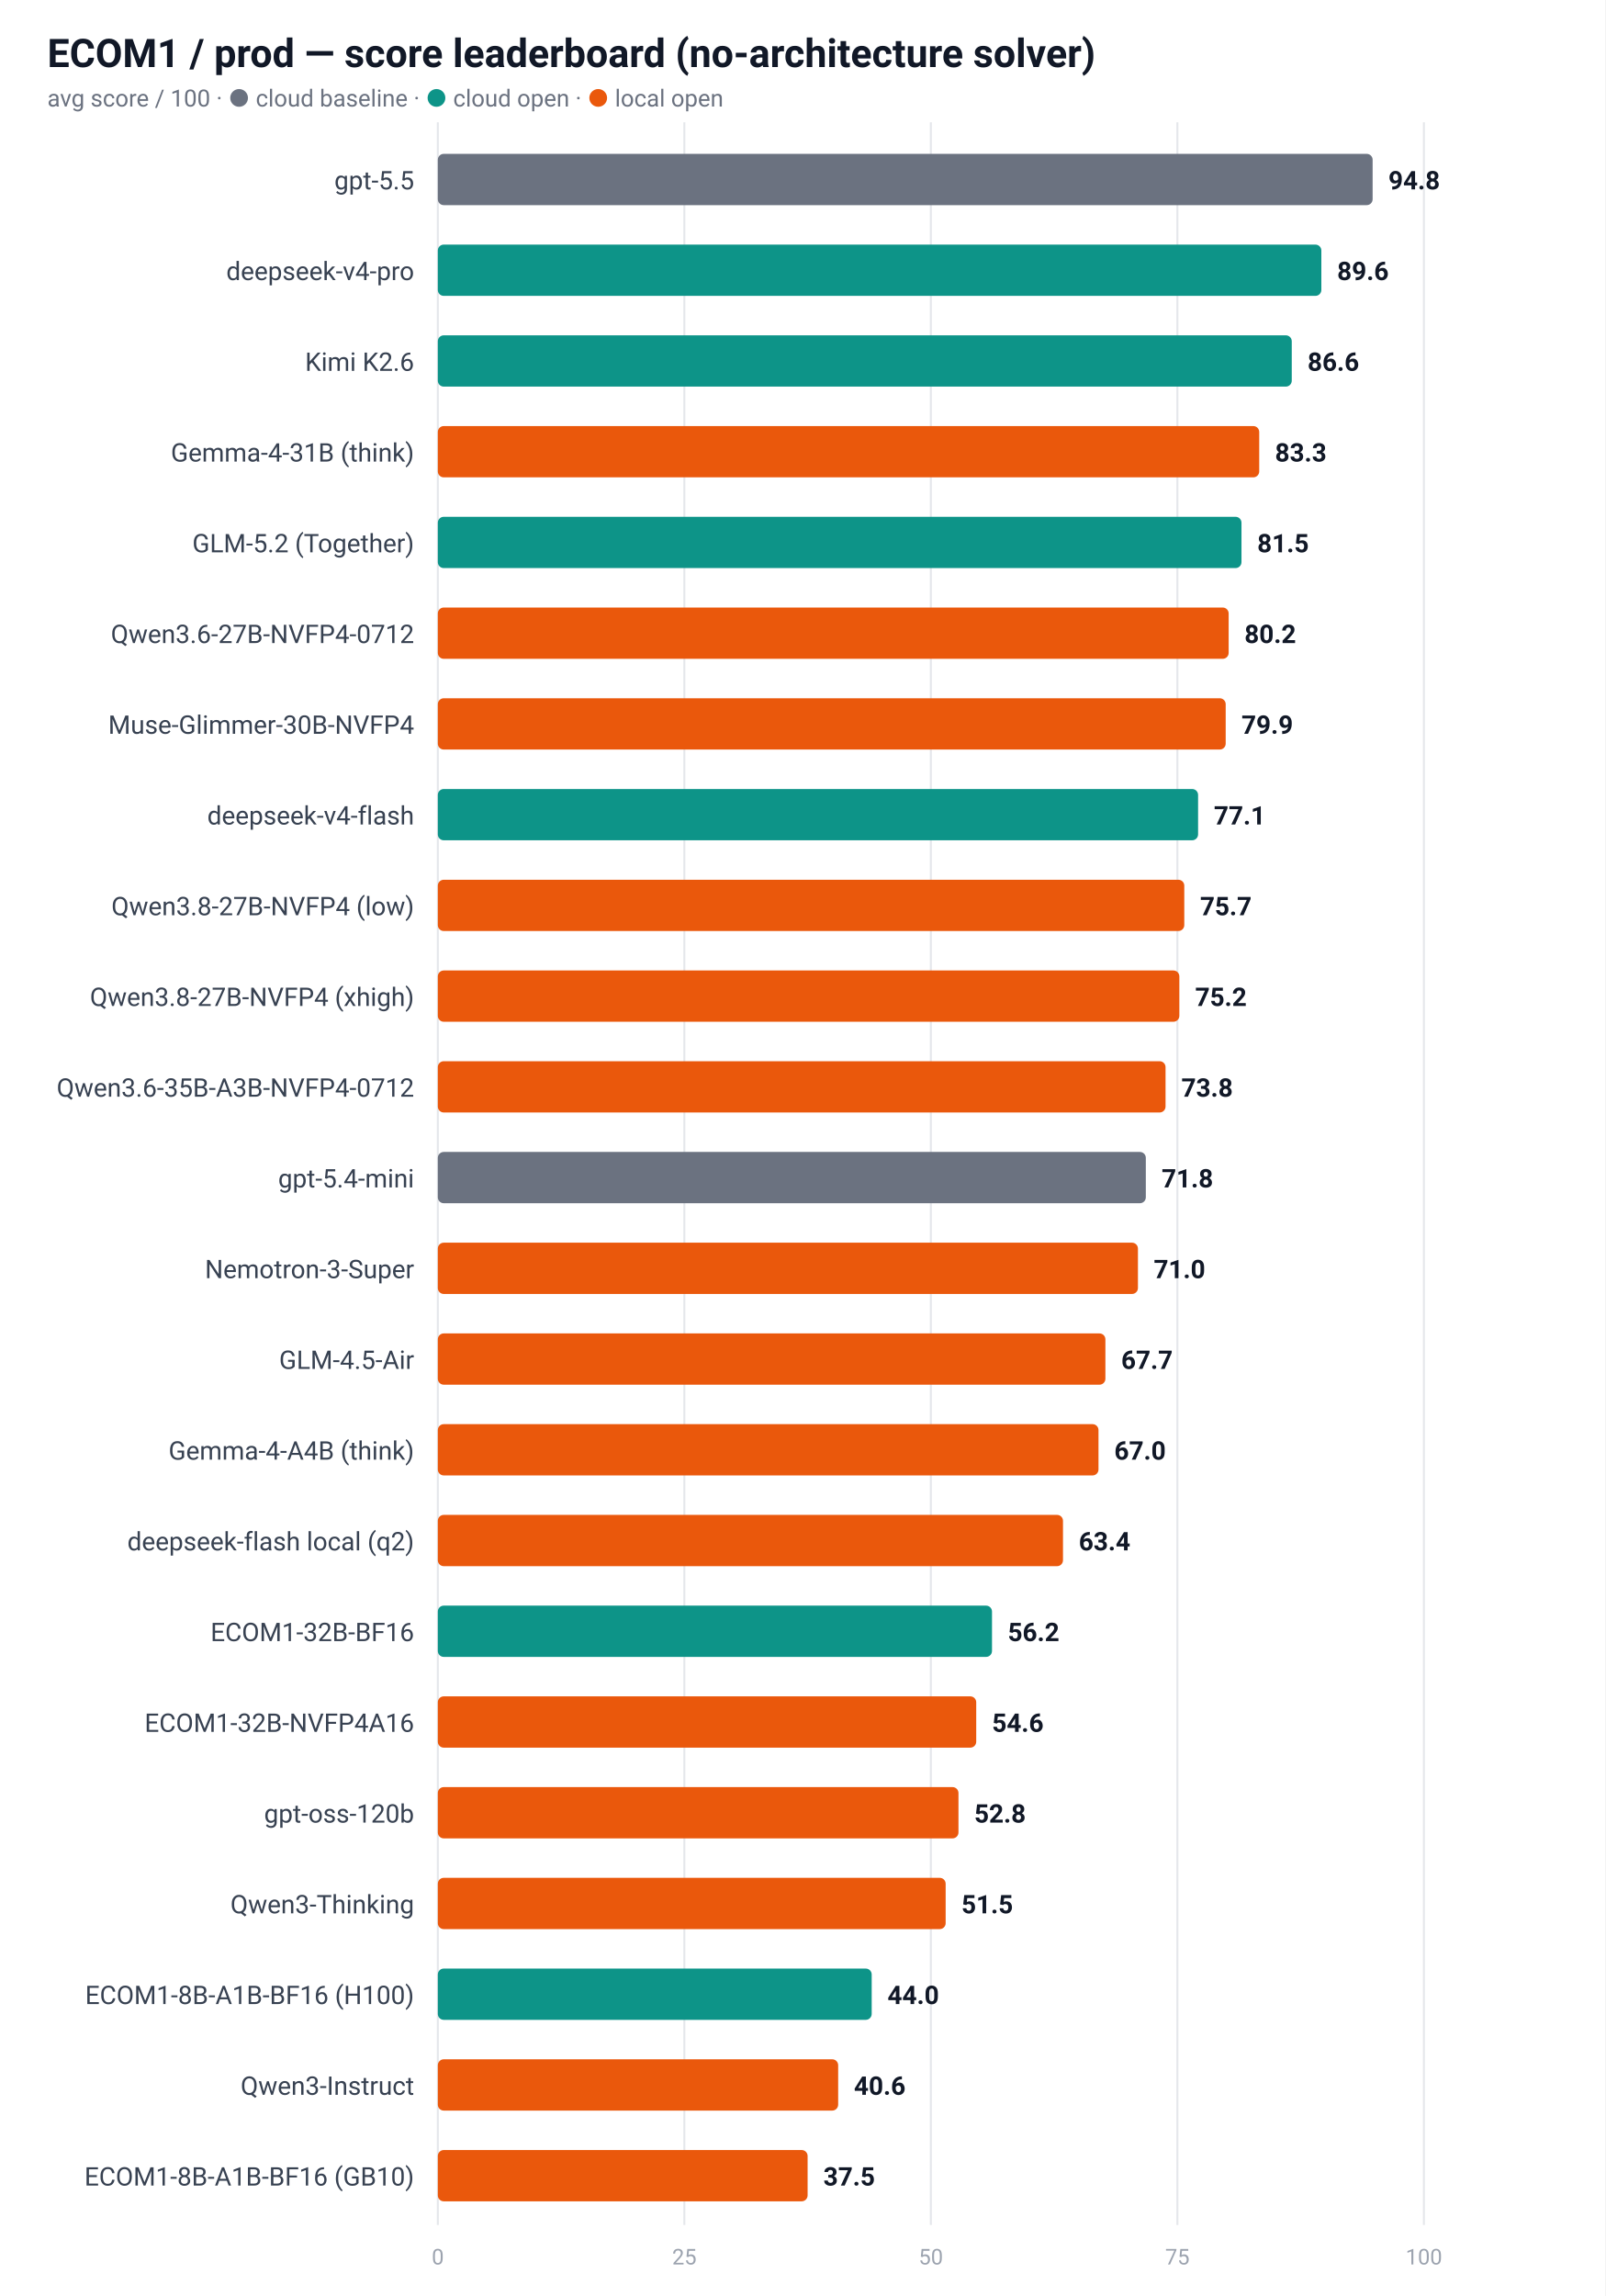
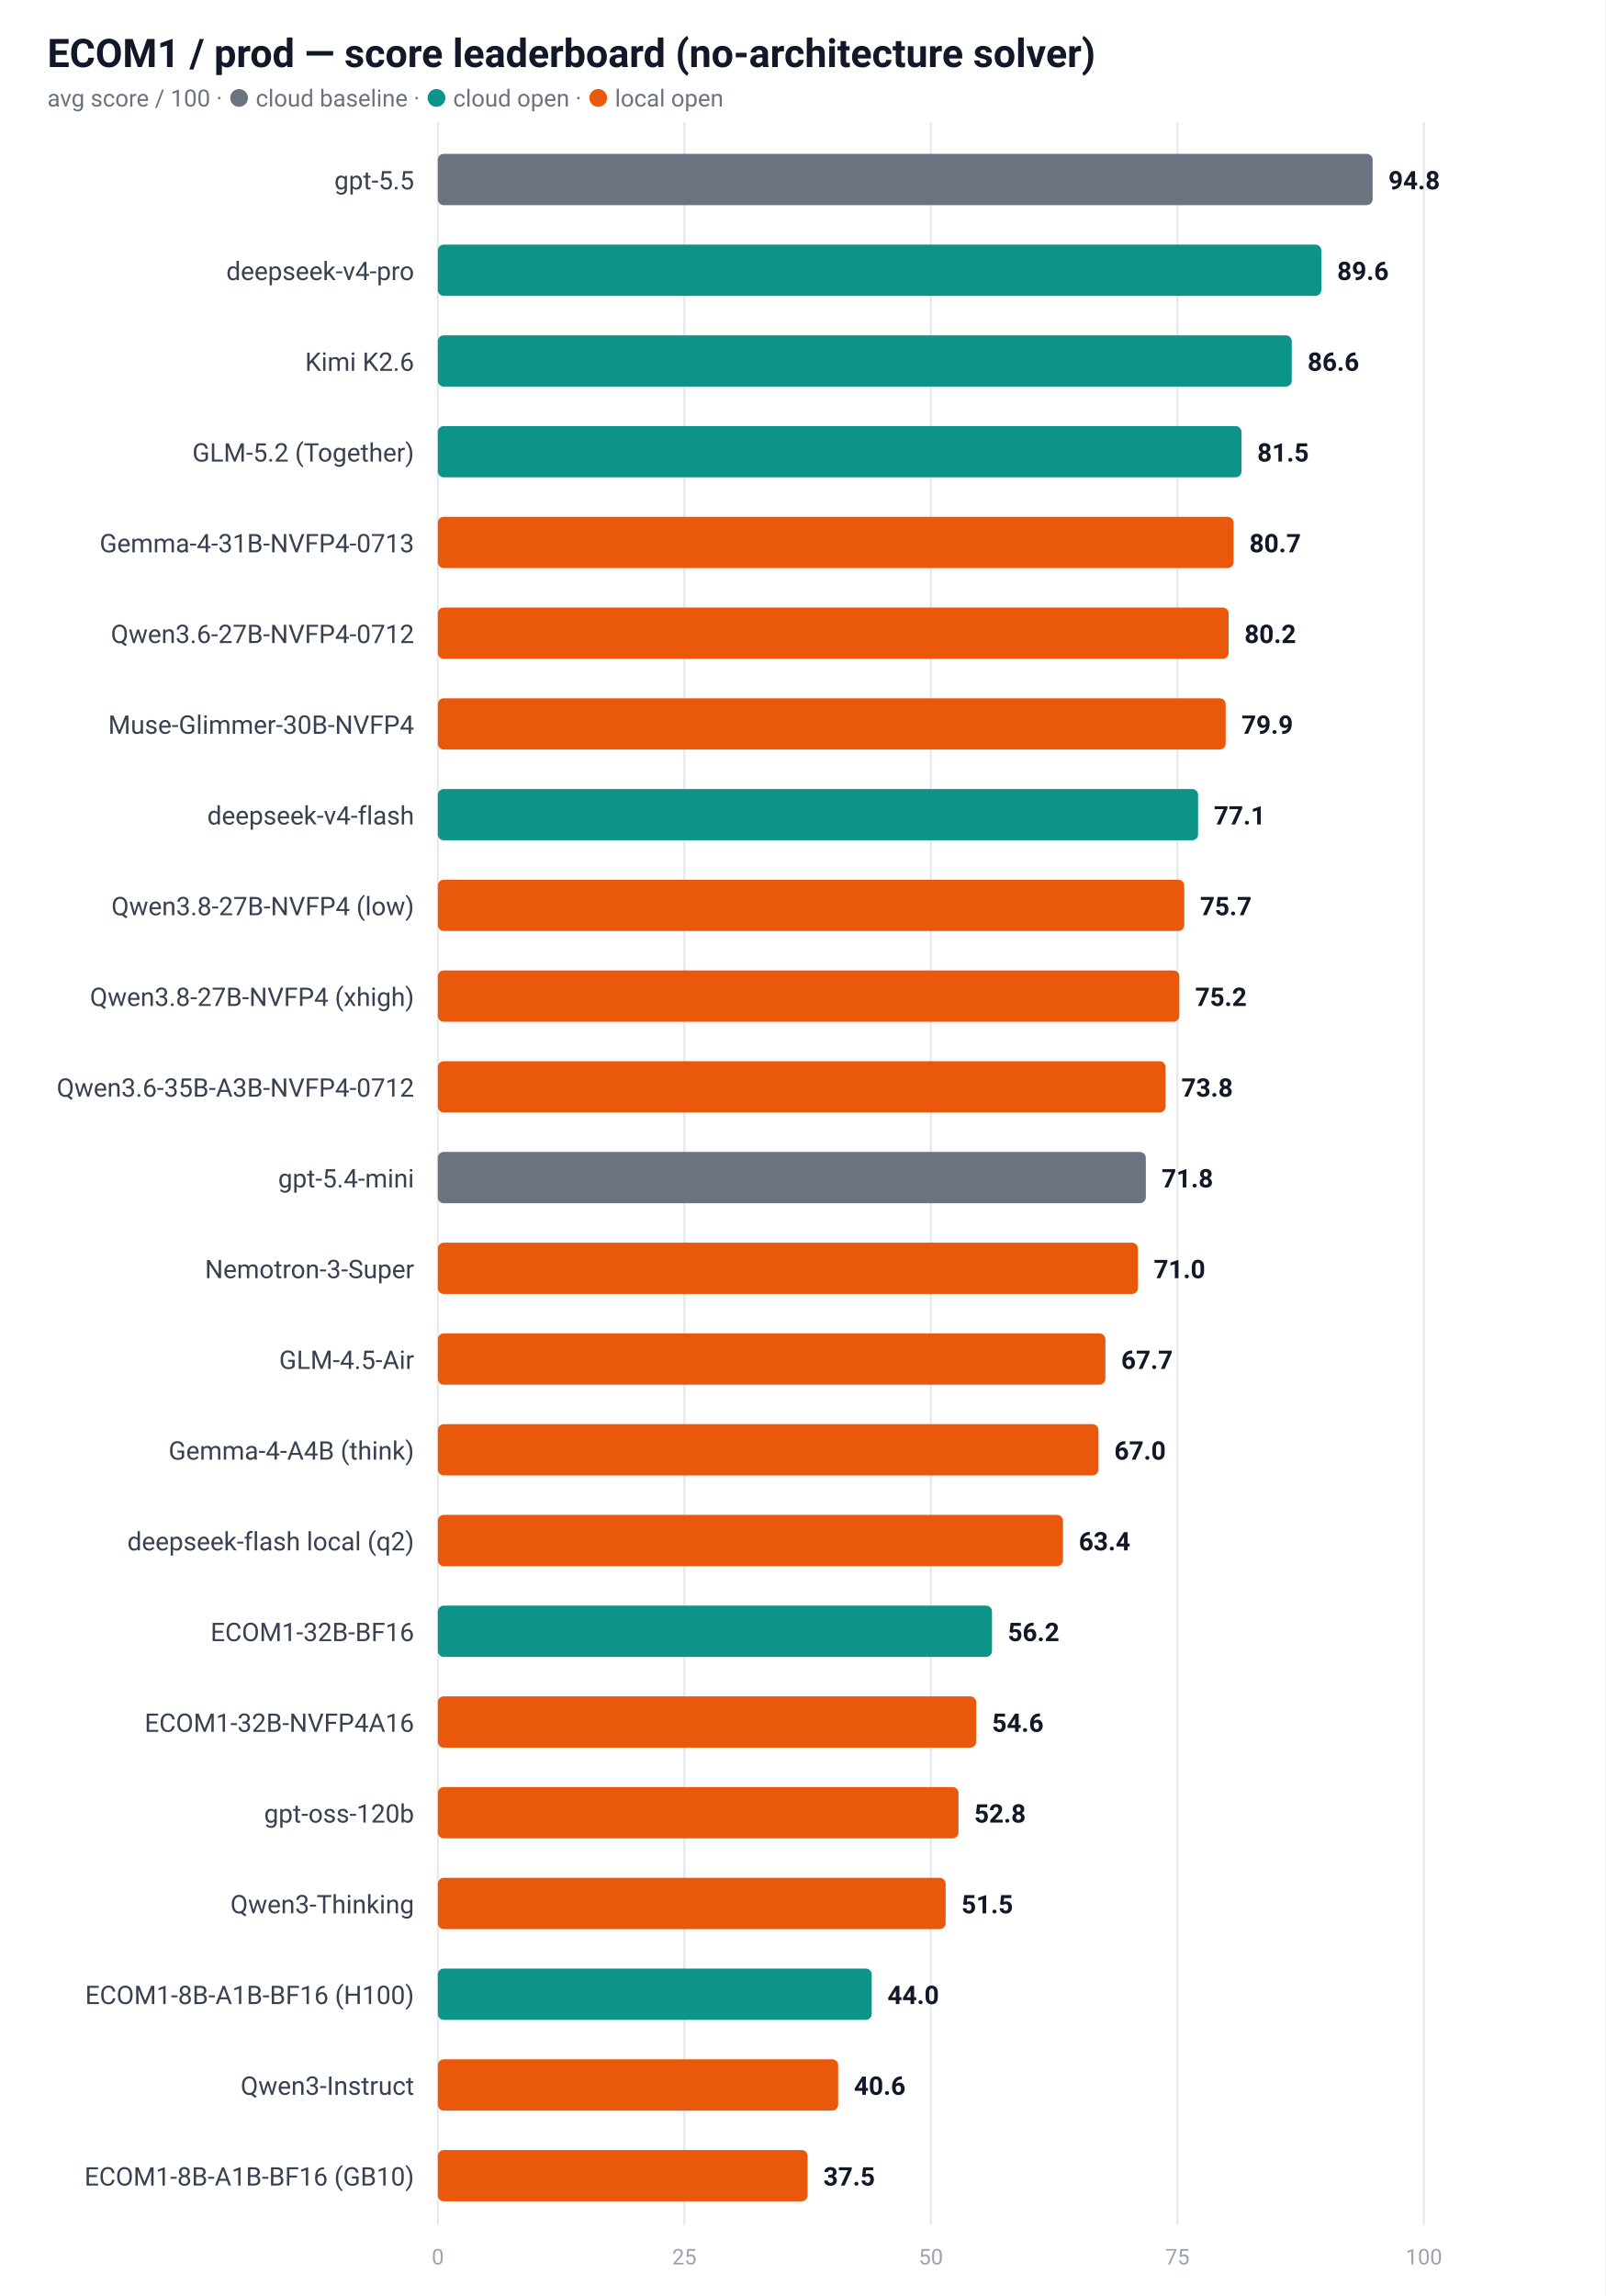
<svg xmlns="http://www.w3.org/2000/svg" width="814" height="1164" font-family="-apple-system,Segoe UI,Roboto,sans-serif">
  <rect width="814" height="1164" fill="#ffffff" />
  <text x="24" y="34" font-size="20" font-weight="700" fill="#111827">ECOM1 / prod — score leaderboard (no-architecture solver)</text>
  <text x="24" y="54" font-size="12" fill="#6b7280">avg score / 100 · <tspan fill="#6b7280">●</tspan> cloud baseline · <tspan fill="#0d9488">●</tspan> cloud open · <tspan fill="#ea580c">●</tspan> local open</text>
  <line x1="222" y1="62" x2="222" y2="1128" stroke="#e5e7eb" />
  <text x="222" y="1148" font-size="11" fill="#9ca3af" text-anchor="middle">0</text>
  <line x1="347" y1="62" x2="347" y2="1128" stroke="#e5e7eb" />
  <text x="347" y="1148" font-size="11" fill="#9ca3af" text-anchor="middle">25</text>
  <line x1="472" y1="62" x2="472" y2="1128" stroke="#e5e7eb" />
  <text x="472" y="1148" font-size="11" fill="#9ca3af" text-anchor="middle">50</text>
  <line x1="597" y1="62" x2="597" y2="1128" stroke="#e5e7eb" />
  <text x="597" y="1148" font-size="11" fill="#9ca3af" text-anchor="middle">75</text>
  <line x1="722" y1="62" x2="722" y2="1128" stroke="#e5e7eb" />
  <text x="722" y="1148" font-size="11" fill="#9ca3af" text-anchor="middle">100</text>
  <text x="210" y="96" font-size="13" fill="#374151" text-anchor="end">gpt-5.5</text>
  <rect x="222" y="78" width="474" height="26" rx="3" fill="#6b7280" />
  <text x="704" y="96" font-size="13" font-weight="700" fill="#111827">94.8</text>
  <text x="210" y="142" font-size="13" fill="#374151" text-anchor="end">deepseek-v4-pro</text>
  <rect x="222" y="124" width="448" height="26" rx="3" fill="#0d9488" />
  <text x="678" y="142" font-size="13" font-weight="700" fill="#111827">89.6</text>
  <text x="210" y="188" font-size="13" fill="#374151" text-anchor="end">Kimi K2.6</text>
  <rect x="222" y="170" width="433" height="26" rx="3" fill="#0d9488" />
  <text x="663" y="188" font-size="13" font-weight="700" fill="#111827">86.6</text>
-   <text x="210" y="234" font-size="13" fill="#374151" text-anchor="end">Gemma-4-31B (think)</text>
-   <rect x="222" y="216" width="416.5" height="26" rx="3" fill="#ea580c" />
-   <text x="646.5" y="234" font-size="13" font-weight="700" fill="#111827">83.3</text>
-   <text x="210" y="280" font-size="13" fill="#374151" text-anchor="end">GLM-5.2 (Together)</text>
-   <rect x="222" y="262" width="407.5" height="26" rx="3" fill="#0d9488" />
-   <text x="637.5" y="280" font-size="13" font-weight="700" fill="#111827">81.5</text>
+   <text x="210" y="234" font-size="13" fill="#374151" text-anchor="end">GLM-5.2 (Together)</text>
+   <rect x="222" y="216" width="407.5" height="26" rx="3" fill="#0d9488" />
+   <text x="637.5" y="234" font-size="13" font-weight="700" fill="#111827">81.5</text>
+   <text x="210" y="280" font-size="13" fill="#374151" text-anchor="end">Gemma-4-31B-NVFP4-0713</text>
+   <rect x="222" y="262" width="403.5" height="26" rx="3" fill="#ea580c" />
+   <text x="633.5" y="280" font-size="13" font-weight="700" fill="#111827">80.7</text>
  <text x="210" y="326" font-size="13" fill="#374151" text-anchor="end">Qwen3.6-27B-NVFP4-0712</text>
  <rect x="222" y="308" width="401" height="26" rx="3" fill="#ea580c" />
  <text x="631" y="326" font-size="13" font-weight="700" fill="#111827">80.2</text>
  <text x="210" y="372" font-size="13" fill="#374151" text-anchor="end">Muse-Glimmer-30B-NVFP4</text>
  <rect x="222" y="354" width="399.5" height="26" rx="3" fill="#ea580c" />
  <text x="629.5" y="372" font-size="13" font-weight="700" fill="#111827">79.9</text>
  <text x="210" y="418" font-size="13" fill="#374151" text-anchor="end">deepseek-v4-flash</text>
  <rect x="222" y="400" width="385.5" height="26" rx="3" fill="#0d9488" />
  <text x="615.5" y="418" font-size="13" font-weight="700" fill="#111827">77.1</text>
  <text x="210" y="464" font-size="13" fill="#374151" text-anchor="end">Qwen3.8-27B-NVFP4 (low)</text>
  <rect x="222" y="446" width="378.5" height="26" rx="3" fill="#ea580c" />
  <text x="608.5" y="464" font-size="13" font-weight="700" fill="#111827">75.7</text>
  <text x="210" y="510" font-size="13" fill="#374151" text-anchor="end">Qwen3.8-27B-NVFP4 (xhigh)</text>
  <rect x="222" y="492" width="376" height="26" rx="3" fill="#ea580c" />
  <text x="606" y="510" font-size="13" font-weight="700" fill="#111827">75.2</text>
  <text x="210" y="556" font-size="13" fill="#374151" text-anchor="end">Qwen3.6-35B-A3B-NVFP4-0712</text>
  <rect x="222" y="538" width="369" height="26" rx="3" fill="#ea580c" />
  <text x="599" y="556" font-size="13" font-weight="700" fill="#111827">73.8</text>
  <text x="210" y="602" font-size="13" fill="#374151" text-anchor="end">gpt-5.4-mini</text>
  <rect x="222" y="584" width="359" height="26" rx="3" fill="#6b7280" />
  <text x="589" y="602" font-size="13" font-weight="700" fill="#111827">71.8</text>
  <text x="210" y="648" font-size="13" fill="#374151" text-anchor="end">Nemotron-3-Super</text>
  <rect x="222" y="630" width="355" height="26" rx="3" fill="#ea580c" />
  <text x="585" y="648" font-size="13" font-weight="700" fill="#111827">71.0</text>
  <text x="210" y="694" font-size="13" fill="#374151" text-anchor="end">GLM-4.5-Air</text>
  <rect x="222" y="676" width="338.5" height="26" rx="3" fill="#ea580c" />
  <text x="568.5" y="694" font-size="13" font-weight="700" fill="#111827">67.7</text>
  <text x="210" y="740" font-size="13" fill="#374151" text-anchor="end">Gemma-4-A4B (think)</text>
  <rect x="222" y="722" width="335" height="26" rx="3" fill="#ea580c" />
  <text x="565" y="740" font-size="13" font-weight="700" fill="#111827">67.0</text>
  <text x="210" y="786" font-size="13" fill="#374151" text-anchor="end">deepseek-flash local (q2)</text>
  <rect x="222" y="768" width="317" height="26" rx="3" fill="#ea580c" />
  <text x="547" y="786" font-size="13" font-weight="700" fill="#111827">63.4</text>
  <text x="210" y="832" font-size="13" fill="#374151" text-anchor="end">ECOM1-32B-BF16</text>
  <rect x="222" y="814" width="281" height="26" rx="3" fill="#0d9488" />
  <text x="511" y="832" font-size="13" font-weight="700" fill="#111827">56.2</text>
  <text x="210" y="878" font-size="13" fill="#374151" text-anchor="end">ECOM1-32B-NVFP4A16</text>
  <rect x="222" y="860" width="273" height="26" rx="3" fill="#ea580c" />
  <text x="503" y="878" font-size="13" font-weight="700" fill="#111827">54.6</text>
  <text x="210" y="924" font-size="13" fill="#374151" text-anchor="end">gpt-oss-120b</text>
  <rect x="222" y="906" width="264" height="26" rx="3" fill="#ea580c" />
  <text x="494" y="924" font-size="13" font-weight="700" fill="#111827">52.8</text>
  <text x="210" y="970" font-size="13" fill="#374151" text-anchor="end">Qwen3-Thinking</text>
  <rect x="222" y="952" width="257.5" height="26" rx="3" fill="#ea580c" />
  <text x="487.5" y="970" font-size="13" font-weight="700" fill="#111827">51.5</text>
  <text x="210" y="1016" font-size="13" fill="#374151" text-anchor="end">ECOM1-8B-A1B-BF16 (H100)</text>
  <rect x="222" y="998" width="220" height="26" rx="3" fill="#0d9488" />
  <text x="450" y="1016" font-size="13" font-weight="700" fill="#111827">44.0</text>
  <text x="210" y="1062" font-size="13" fill="#374151" text-anchor="end">Qwen3-Instruct</text>
  <rect x="222" y="1044" width="203" height="26" rx="3" fill="#ea580c" />
  <text x="433" y="1062" font-size="13" font-weight="700" fill="#111827">40.6</text>
  <text x="210" y="1108" font-size="13" fill="#374151" text-anchor="end">ECOM1-8B-A1B-BF16 (GB10)</text>
  <rect x="222" y="1090" width="187.5" height="26" rx="3" fill="#ea580c" />
  <text x="417.5" y="1108" font-size="13" font-weight="700" fill="#111827">37.5</text>
</svg>
